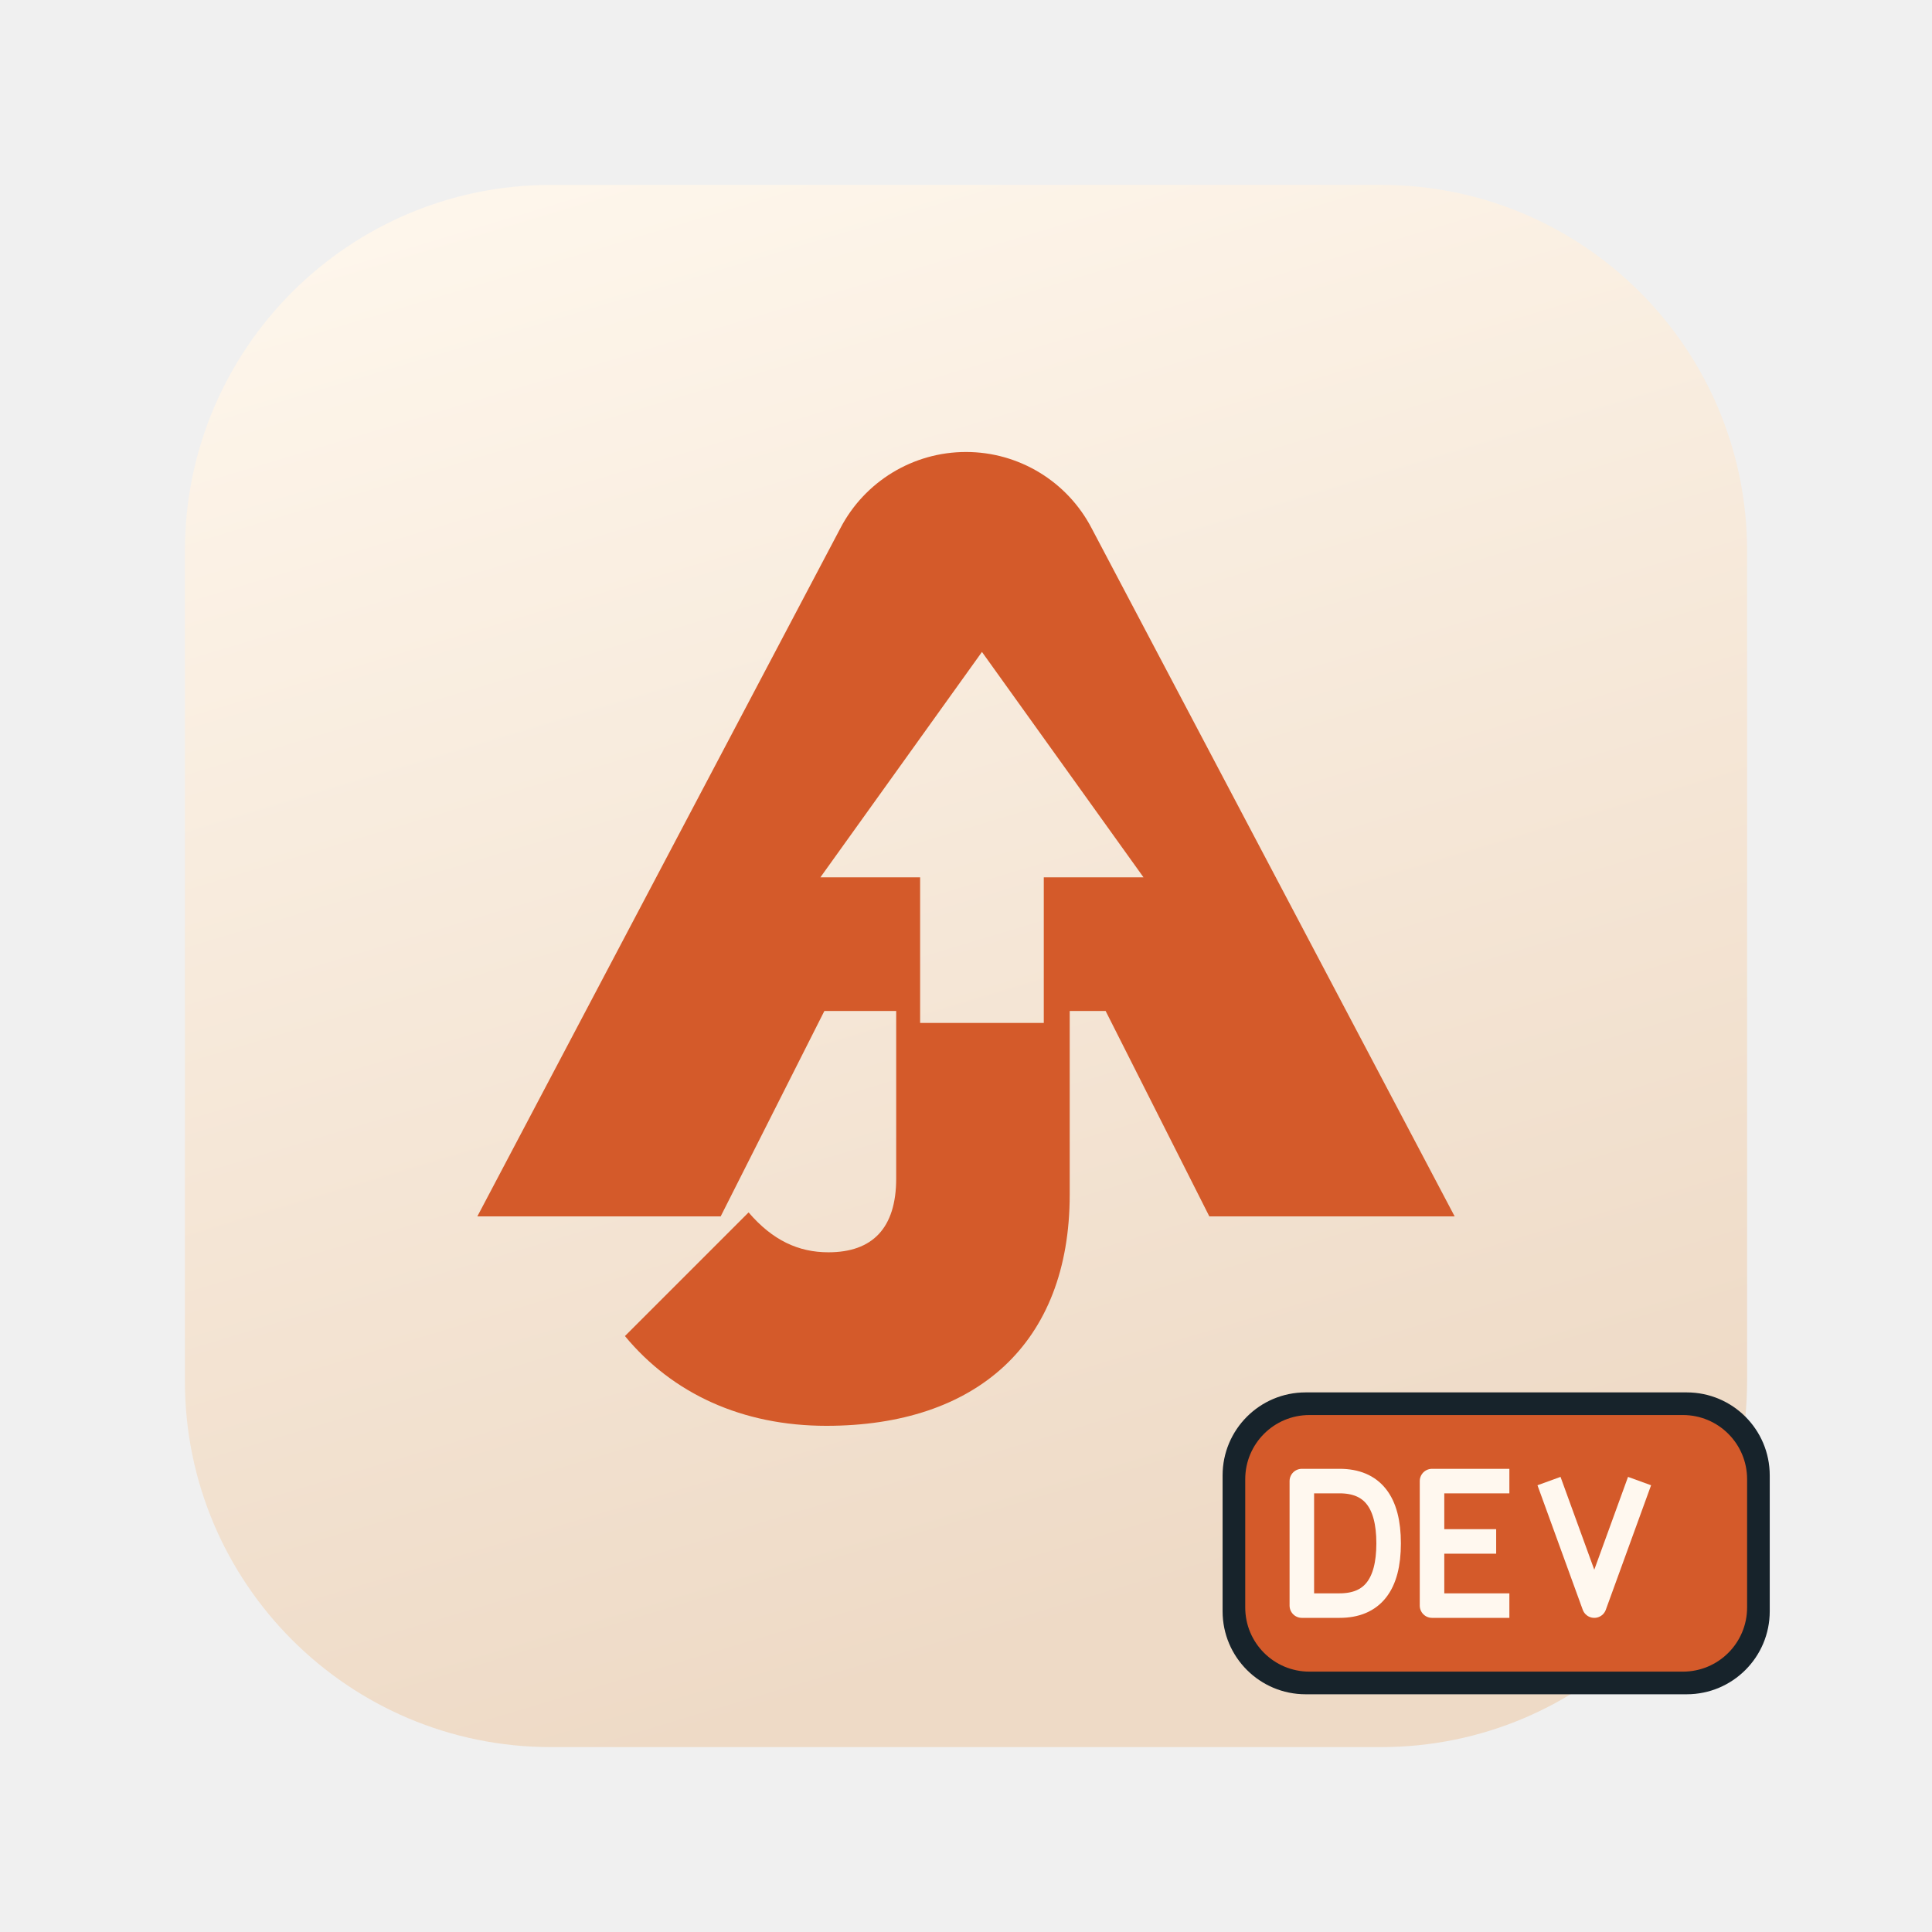
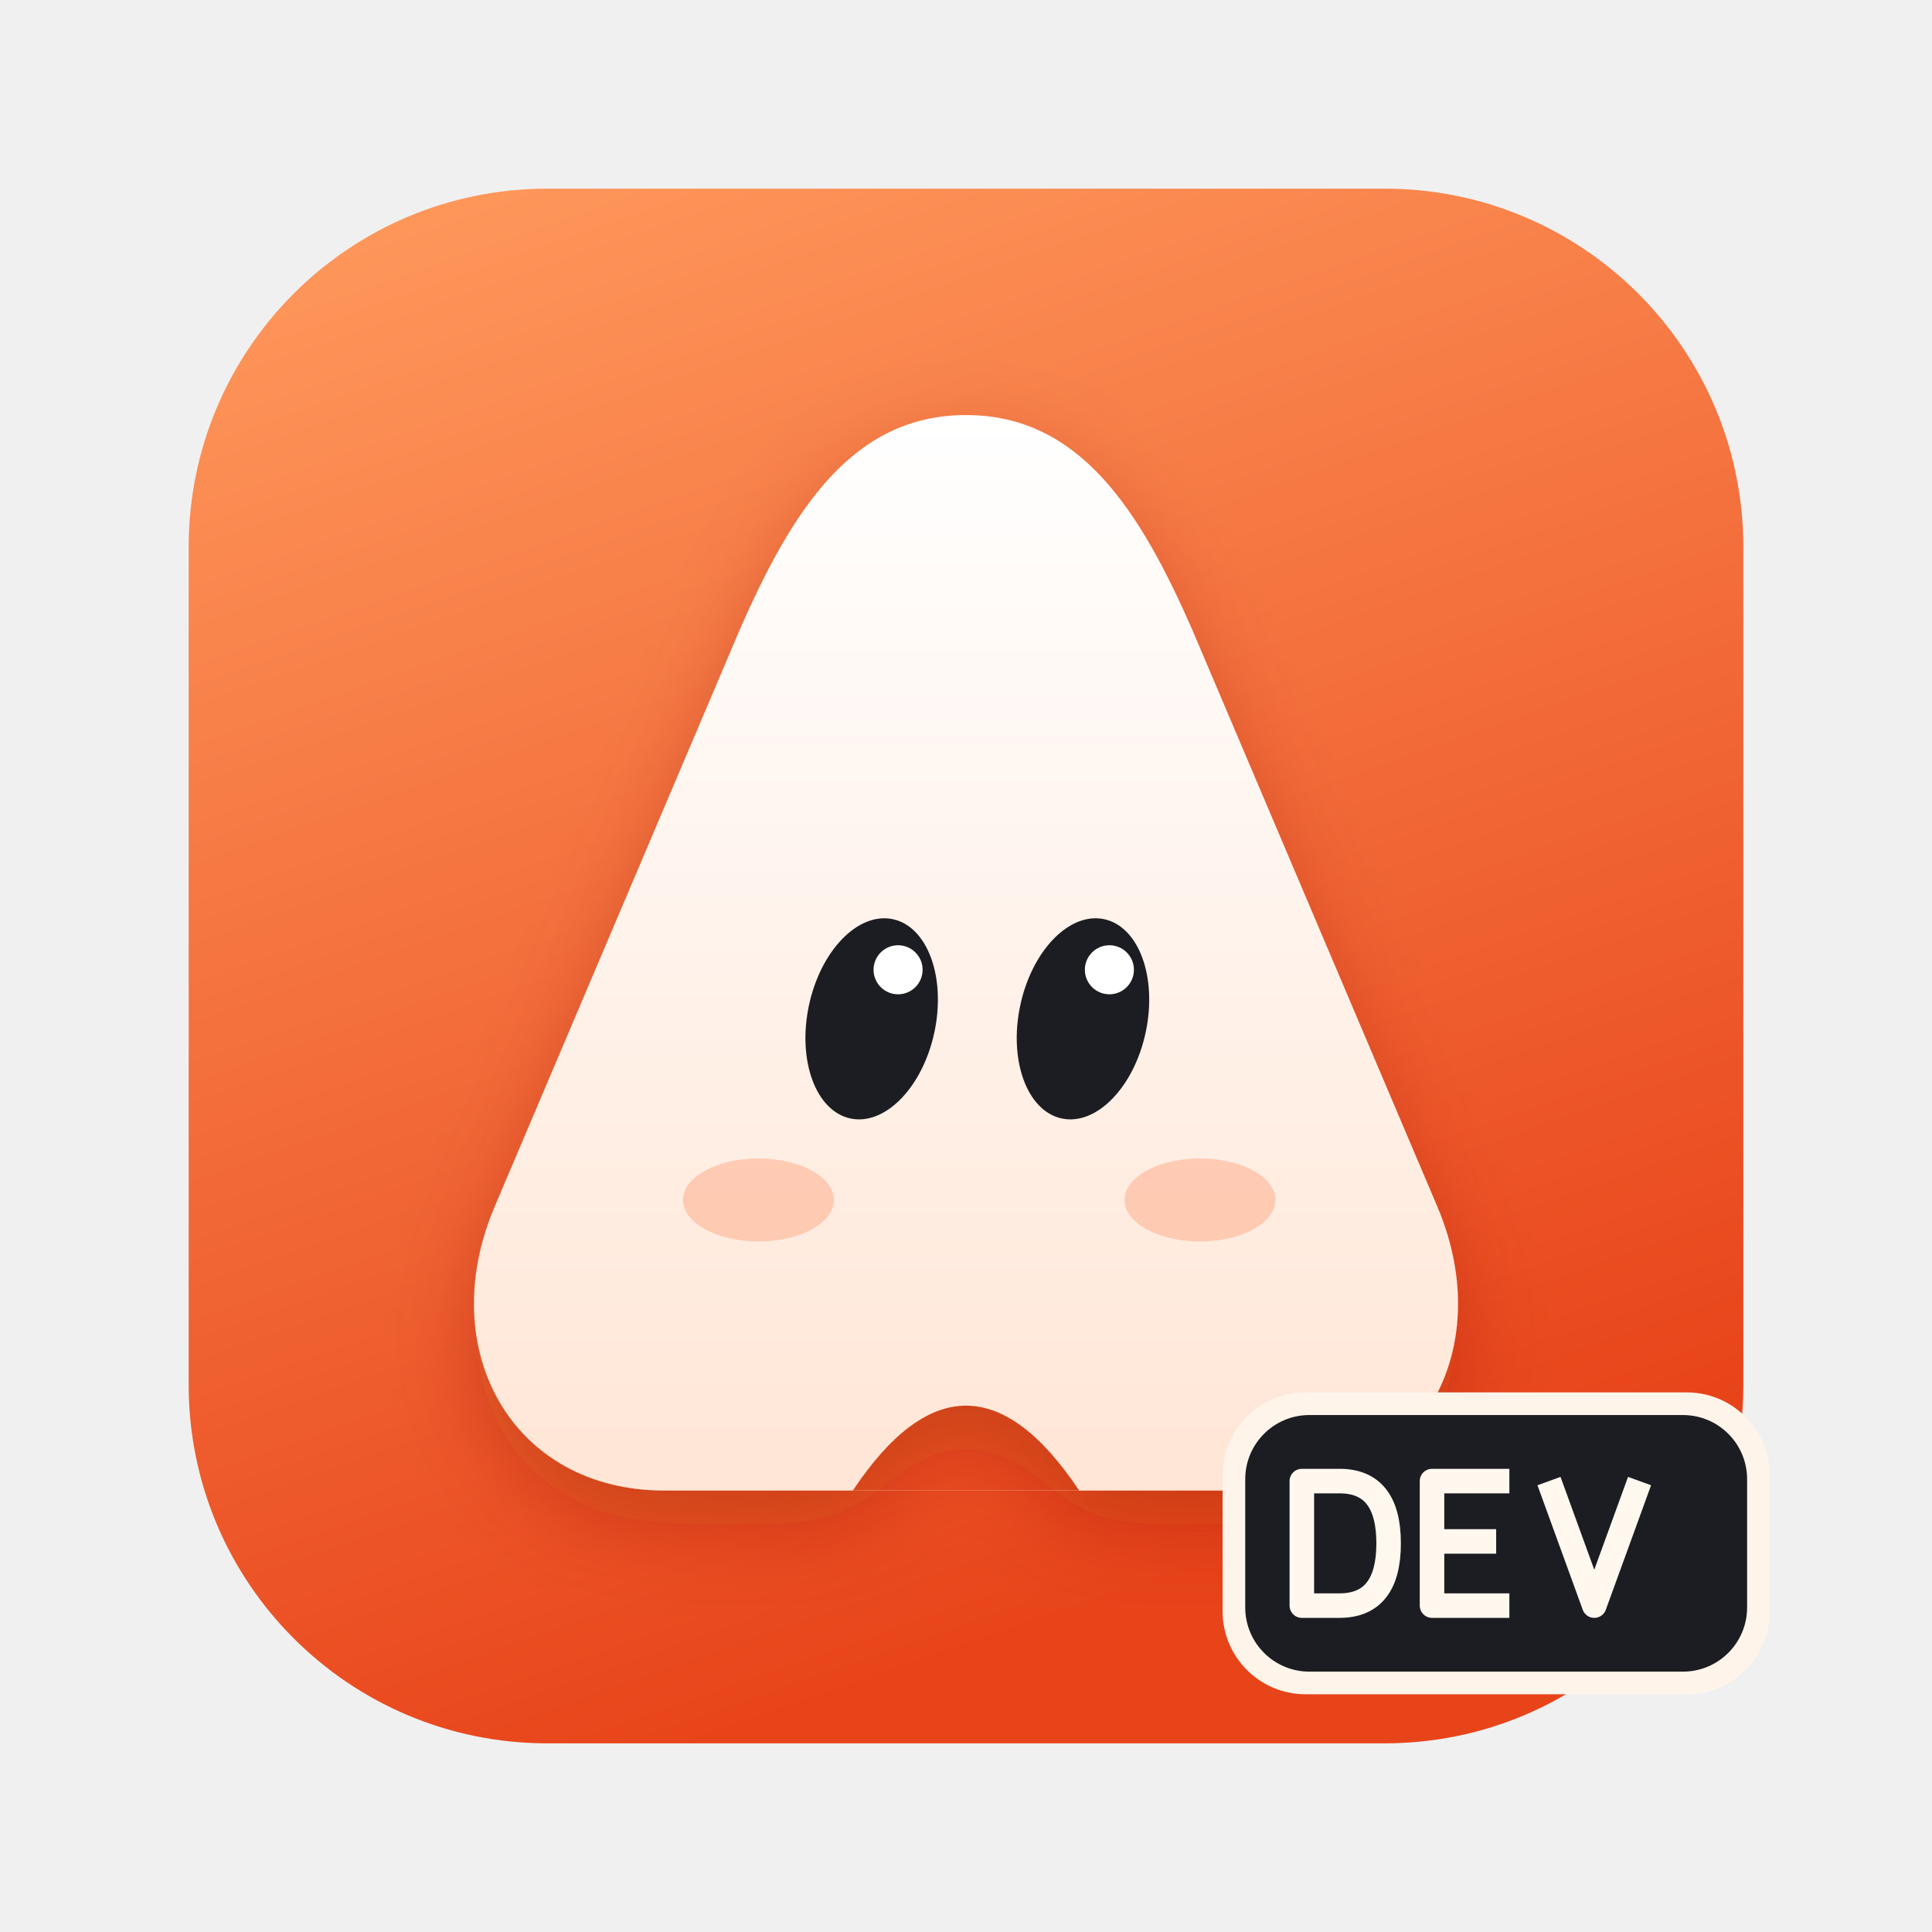
<svg xmlns="http://www.w3.org/2000/svg" width="1024" height="1024" viewBox="0 0 1024 1024">
  <defs>
-     <linearGradient id="tile" x2="0.3" y2="1">
-       <stop stop-color="#FFF8EE" />
-       <stop offset="1" stop-color="#EEDAC6" />
+     <linearGradient id="tile" x1="0" y1="0" x2="0.35" y2="1">
+       <stop stop-color="#FF9B5E" />
+       <stop offset="1" stop-color="#E8441A" />
    </linearGradient>
+     <linearGradient id="body" x1="0" y1="0" x2="0" y2="1">
+       <stop stop-color="#FFFFFF" />
+       <stop offset="1" stop-color="#FFE6D6" />
+     </linearGradient>
+     <mask id="notch">
+       <rect width="1024" height="1024" fill="#fff" />
+       <path d="M452 790Q512 700 572 790Z" fill="#000" />
+     </mask>
+     <filter id="lift" x="-20%" y="-20%" width="140%" height="140%">
+       <feDropShadow dx="0" dy="18" stdDeviation="22" flood-color="#8A2200" flood-opacity=".32" />
+     </filter>
  </defs>
-   <rect x="98" y="98" width="828" height="828" rx="194" fill="url(#tile)" />
-   <svg x="216" y="206" width="592" height="592" viewBox="4 7 56 56">
-     <defs>
-       <mask id="decision-cutout" maskUnits="userSpaceOnUse" x="0" y="0" width="64" height="64">
-         <rect width="64" height="64" fill="white" />
-         <path fill="black" d="m32.8 20.2 8.1 11.3h-5v7.3h-6.2v-7.3h-5l8.1-11.3Z" />
-       </mask>
-     </defs>
-     <g fill="#D45A2A" mask="url(#decision-cutout)">
-       <path d="M7.5 48.5 25.7 14a7.1 7.1 0 0 1 12.6 0l18.2 34.5H44.2L39 38.2H24.9l-5.2 10.3H7.5Z" />
-       <path d="M37.2 32.2v15.2c0 7.5-4.7 11.6-12.2 11.6-4.2 0-7.7-1.6-10.1-4.5l6.2-6.2c1.2 1.4 2.5 2 4 2 2.2 0 3.4-1.2 3.4-3.7V32.2h8.7Z" />
-     </g>
-   </svg>
-   <rect x="648" y="738" width="290" height="160" rx="44" fill="#17232B" />
-   <rect x="660" y="750" width="266" height="136" rx="34" fill="#D45A2A" />
+   <rect x="100" y="100" width="824" height="824" rx="190" fill="url(#tile)" />
+   <g filter="url(#lift)">
+     <path mask="url(#notch)" fill="url(#body)" d="M512 220C572 220 604 270 632 334L762 640C794 716 752 790 672 790H352C272 790 230 716 262 640L392 334C420 270 452 220 512 220Z" />
+   </g>
+   <g fill="#FF8A5C" opacity=".35">
+     <ellipse cx="402" cy="636" rx="40" ry="22" />
+     <ellipse cx="636" cy="636" rx="40" ry="22" />
+   </g>
+   <g fill="#1B1D22">
+     <ellipse cx="462" cy="540" rx="34" ry="54" transform="rotate(12 462 540)" />
+     <ellipse cx="574" cy="540" rx="34" ry="54" transform="rotate(12 574 540)" />
+   </g>
+   <g fill="#fff">
+     <circle cx="476" cy="514" r="13" />
+     <circle cx="588" cy="514" r="13" />
+   </g>
+   <rect x="648" y="738" width="290" height="160" rx="44" fill="#FFF4EA" />
+   <rect x="660" y="750" width="266" height="136" rx="34" fill="#1B1D22" />
  <g transform="translate(690 785)" fill="none" stroke="#FFF8EF" stroke-width="13" stroke-linejoin="round">
    <path d="M0 0v66h20q26 0 26-33T20 0Z" />
    <path d="M110 0H69v66h41M69 32h34" />
    <path d="m131 0 24 66 24-66" />
  </g>
</svg>
